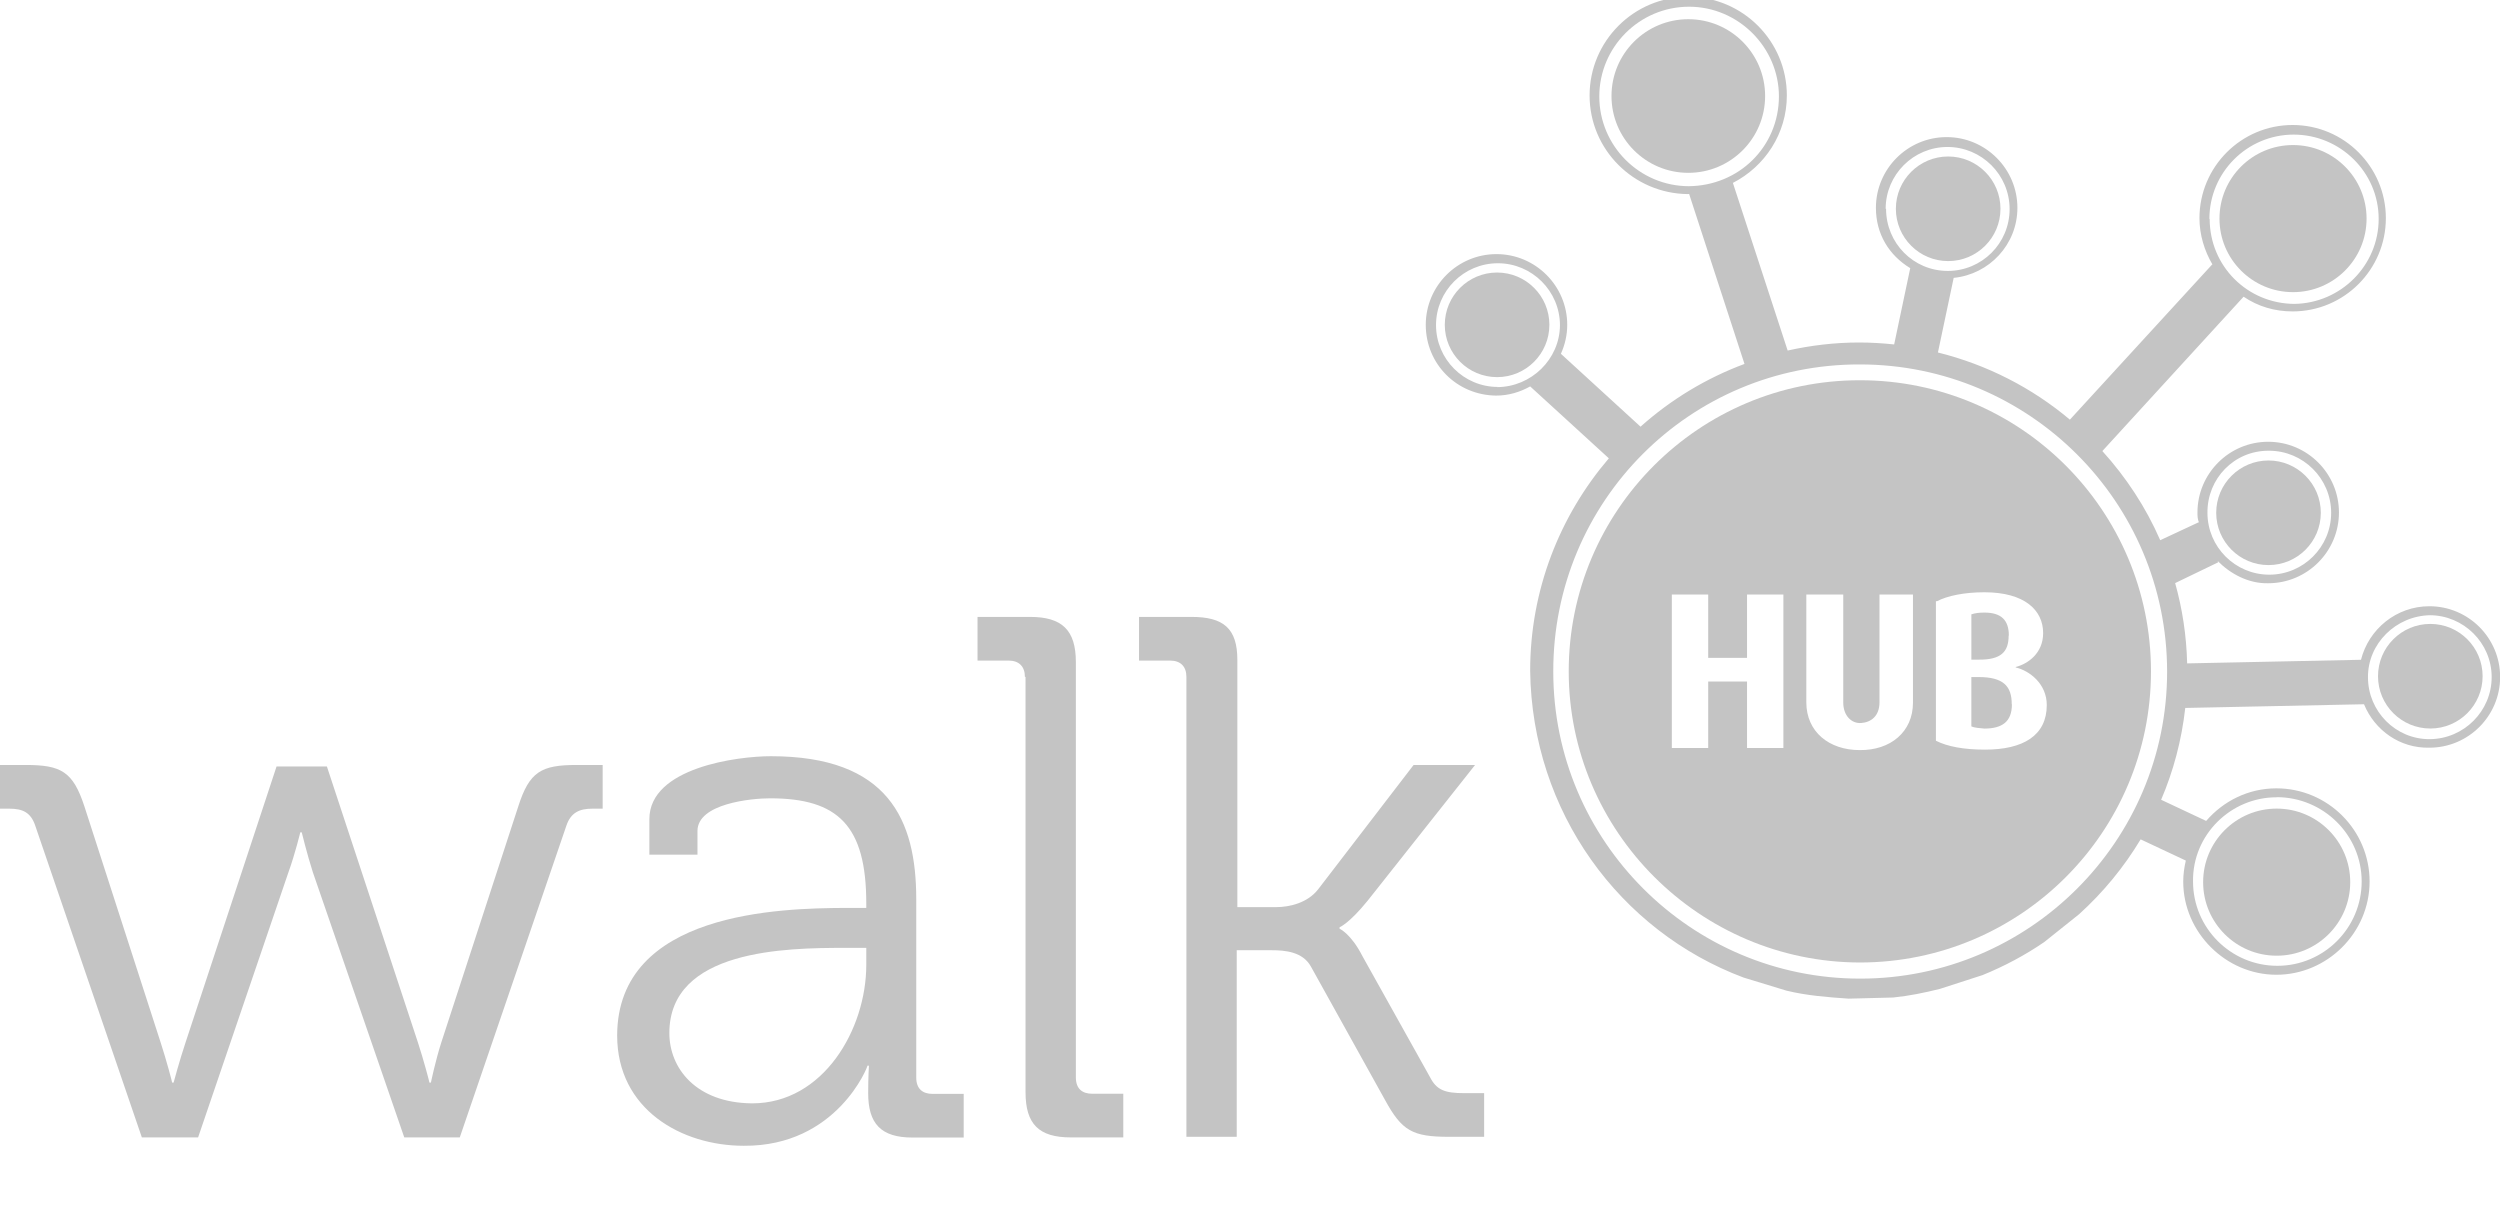
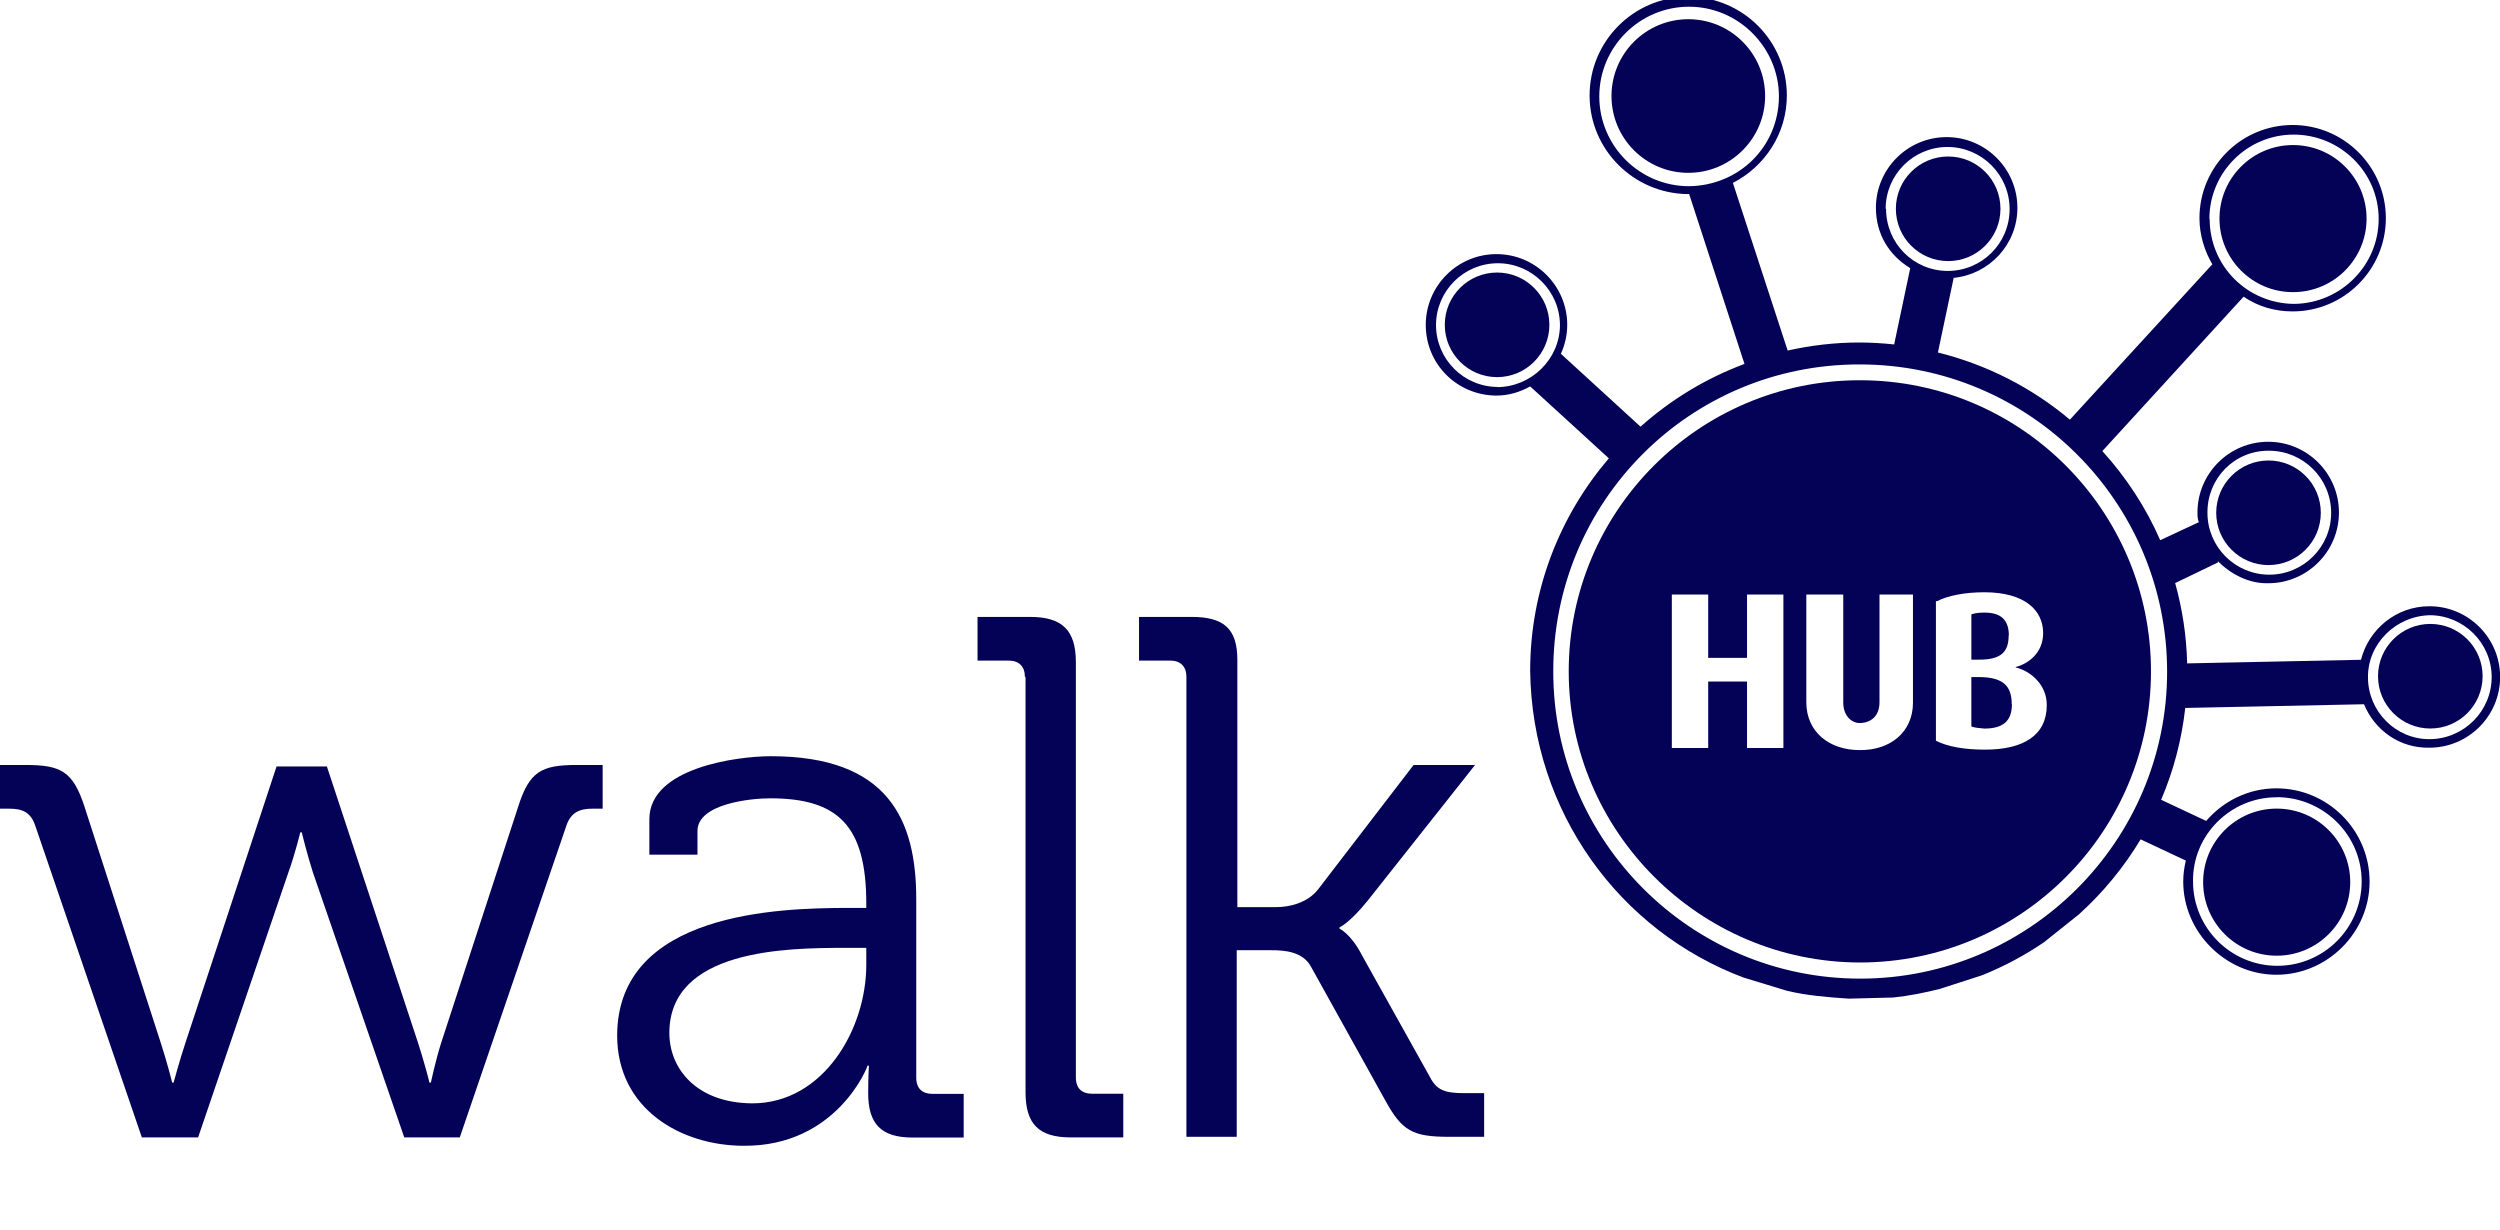
<svg xmlns="http://www.w3.org/2000/svg" viewBox="0 0 191.205 94.001" height="94.001" width="191.205" xml:space="preserve" version="1.1" id="svg2">
  <defs id="defs6">
    <clipPath id="clipPath16" clipPathUnits="userSpaceOnUse">
      <path id="path18" d="m 0,75.201 152.964,0 L 152.964,0 0,0 0,75.201 Z" />
    </clipPath>
  </defs>
  <g transform="matrix(1.25,0,0,-1.25,0,94.00125)" id="g10">
    <g id="g12">
      <g clip-path="url(#clipPath16)" id="g14">
        <g transform="translate(2.157,24.681)" id="g20">
-           <path id="path22" style="fill:#c4c4c4;fill-opacity:1;fill-rule:nonzero;stroke:none" d="m 0,0 c -0.273,0.814 -0.771,1.041 -1.587,1.041 l -0.588,0 0,2.674 1.584,0 c 2.176,0 2.9,-0.4 3.6,-2.539 l 4.666,-14.45 c 0.359,-1.1 0.7,-2.4 0.7,-2.446 l 0.09,0 c 0,0 0.365,1.359 0.728,2.446 l 5.571,16.897 3.08,0 5.573,-16.897 c 0.36,-1.1 0.7,-2.4 0.7,-2.446 l 0.091,0 c 0,0 0.271,1.313 0.633,2.446 l 4.712,14.45 c 0.68,2.13 1.403,2.539 3.578,2.539 l 1.586,0 0,-2.674 -0.633,0 C 33.313,1.041 32.771,0.814 32.497,0 l -6.522,-19.073 -3.397,0 -5.591,16.218 c -0.363,1.132 -0.682,2.448 -0.682,2.448 l -0.089,0 c 0,0 -0.316,-1.316 -0.726,-2.448 l -5.526,-16.218 -3.442,0 L 0,0 Z" />
+           <path id="path22" style="fill:#040257;fill-opacity:1;fill-rule:nonzero;stroke:none" d="m 0,0 c -0.273,0.814 -0.771,1.041 -1.587,1.041 l -0.588,0 0,2.674 1.584,0 c 2.176,0 2.9,-0.4 3.6,-2.539 l 4.666,-14.45 c 0.359,-1.1 0.7,-2.4 0.7,-2.446 l 0.09,0 c 0,0 0.365,1.359 0.728,2.446 l 5.571,16.897 3.08,0 5.573,-16.897 c 0.36,-1.1 0.7,-2.4 0.7,-2.446 l 0.091,0 c 0,0 0.271,1.313 0.633,2.446 l 4.712,14.45 c 0.68,2.13 1.403,2.539 3.578,2.539 l 1.586,0 0,-2.674 -0.633,0 C 33.313,1.041 32.771,0.814 32.497,0 l -6.522,-19.073 -3.397,0 -5.591,16.218 c -0.363,1.132 -0.682,2.448 -0.682,2.448 l -0.089,0 c 0,0 -0.316,-1.316 -0.726,-2.448 l -5.526,-16.218 -3.442,0 L 0,0 Z" />
        </g>
        <g transform="translate(46.027,7.692)" id="g24">
-           <path id="path26" style="fill:#c4c4c4;fill-opacity:1;fill-rule:nonzero;stroke:none" d="m 0,0 c 4.349,0 6.977,4.531 6.977,8.474 l 0,1.039 -1.314,0 C 2.084,9.513 -5.072,9.424 -5.072,4.303 -5.072,2.134 -3.427,0.034 -0.027,0 L 0,0 Z m 5.71,11.958 1.267,0 0,0.274 c 0,4.757 -1.722,6.432 -5.889,6.432 -1.134,0 -4.44,-0.317 -4.44,-2 l 0,-1.45 -2.943,0 0,2.174 c 0,3.17 5.436,3.852 7.429,3.852 7.202,0 8.9,-3.9 8.9,-8.745 l 0,-10.916 c 0,-0.7 0.4,-1 1,-1 l 1.903,0 0,-2.672 -3.127,0 c -1.948,0 -2.717,0.86 -2.717,2.718 0,0.996 0.046,1.679 0.046,1.679 l -0.091,0 c 0.045,0 -1.857,-4.939 -7.565,-4.9 -3.808,0 -7.749,2.221 -7.749,6.751 0.02,7.579 10.039,7.779 13.939,7.803 l 0.037,0 z" />
+           <path id="path26" style="fill:#040257;fill-opacity:1;fill-rule:nonzero;stroke:none" d="m 0,0 c 4.349,0 6.977,4.531 6.977,8.474 l 0,1.039 -1.314,0 C 2.084,9.513 -5.072,9.424 -5.072,4.303 -5.072,2.134 -3.427,0.034 -0.027,0 L 0,0 Z m 5.71,11.958 1.267,0 0,0.274 c 0,4.757 -1.722,6.432 -5.889,6.432 -1.134,0 -4.44,-0.317 -4.44,-2 l 0,-1.45 -2.943,0 0,2.174 c 0,3.17 5.436,3.852 7.429,3.852 7.202,0 8.9,-3.9 8.9,-8.745 l 0,-10.916 c 0,-0.7 0.4,-1 1,-1 l 1.903,0 0,-2.672 -3.127,0 c -1.948,0 -2.717,0.86 -2.717,2.718 0,0.996 0.046,1.679 0.046,1.679 l -0.091,0 c 0.045,0 -1.857,-4.939 -7.565,-4.9 -3.808,0 -7.749,2.221 -7.749,6.751 0.02,7.579 10.039,7.779 13.939,7.803 l 0.037,0 z" />
        </g>
        <g transform="translate(62.709,33.788)" id="g28">
-           <path id="path30" style="fill:#c4c4c4;fill-opacity:1;fill-rule:nonzero;stroke:none" d="m 0,0 c 0,0.634 -0.362,0.995 -0.996,0.995 l -1.902,0 0,2.672 3.216,0 c 1.948,0 2.8,-0.8 2.8,-2.762 l 0,-25.414 c 0,-0.7 0.4,-1 1,-0.999 l 1.902,0 0,-2.672 -3.216,0 c -1.95,0 -2.765,0.816 -2.765,2.764 L 0.039,0 0,0 Z" />
+           <path id="path30" style="fill:#040257;fill-opacity:1;fill-rule:nonzero;stroke:none" d="m 0,0 c 0,0.634 -0.362,0.995 -0.996,0.995 l -1.902,0 0,2.672 3.216,0 c 1.948,0 2.8,-0.8 2.8,-2.762 l 0,-25.414 c 0,-0.7 0.4,-1 1,-0.999 l 1.902,0 0,-2.672 -3.216,0 c -1.95,0 -2.765,0.816 -2.765,2.764 L 0.039,0 0,0 Z" />
        </g>
        <g transform="translate(72.591,33.788)" id="g32">
-           <path id="path34" style="fill:#c4c4c4;fill-opacity:1;fill-rule:nonzero;stroke:none" d="m 0,0 c 0,0.634 -0.36,0.995 -0.994,0.995 l -1.905,0 0,2.672 3.216,0 c 1.948,0 2.8,-0.7 2.8,-2.626 l 0,-15.132 2.358,0 c 0.859,0 1.947,0.271 2.582,1.087 l 5.844,7.612 3.761,0 -6.569,-8.3 c -1.134,-1.402 -1.722,-1.631 -1.722,-1.631 l 0,-0.089 c 0,0 0.7,-0.3 1.4,-1.678 l 4.123,-7.383 c 0.405,-0.8 0.9,-1 2.1,-0.999 l 1.223,0 0,-2.672 -2.13,0 c -2.267,0 -2.9,0.362 -3.941,2.266 l -4.529,8.153 c -0.5,0.907 -1.586,0.998 -2.4,0.998 l -2.138,0 0,-11.417 -3.079,0 L 0,0 Z" />
+           <path id="path34" style="fill:#040257;fill-opacity:1;fill-rule:nonzero;stroke:none" d="m 0,0 c 0,0.634 -0.36,0.995 -0.994,0.995 l -1.905,0 0,2.672 3.216,0 c 1.948,0 2.8,-0.7 2.8,-2.626 l 0,-15.132 2.358,0 c 0.859,0 1.947,0.271 2.582,1.087 l 5.844,7.612 3.761,0 -6.569,-8.3 c -1.134,-1.402 -1.722,-1.631 -1.722,-1.631 l 0,-0.089 c 0,0 0.7,-0.3 1.4,-1.678 l 4.123,-7.383 c 0.405,-0.8 0.9,-1 2.1,-0.999 l 1.223,0 0,-2.672 -2.13,0 c -2.267,0 -2.9,0.362 -3.941,2.266 l -4.529,8.153 c -0.5,0.907 -1.586,0.998 -2.4,0.998 l -2.138,0 0,-11.417 -3.079,0 L 0,0 Z" />
        </g>
        <g transform="translate(91.6,58.526)" id="g36">
-           <path id="path38" style="fill:#c4c4c4;fill-opacity:1;fill-rule:nonzero;stroke:none" d="m 0,0 c 1.767,0 3.2,-1.433 3.2,-3.2 0,-1.767 -1.433,-3.2 -3.2,-3.2 -1.767,0 -3.2,1.433 -3.2,3.2 0,1.767 1.433,3.2 3.2,3.2" />
+           <path id="path38" style="fill:#040257;fill-opacity:1;fill-rule:nonzero;stroke:none" d="m 0,0 c 1.767,0 3.2,-1.433 3.2,-3.2 0,-1.767 -1.433,-3.2 -3.2,-3.2 -1.767,0 -3.2,1.433 -3.2,3.2 0,1.767 1.433,3.2 3.2,3.2" />
        </g>
        <g transform="translate(139.3,25.726)" id="g40">
-           <path id="path42" style="fill:#c4c4c4;fill-opacity:1;fill-rule:nonzero;stroke:none" d="M 0,0 C 2.485,0 4.5,-2.015 4.5,-4.5 4.5,-6.985 2.485,-9 0,-9 c -2.485,0 -4.5,2.015 -4.5,4.5 0,2.485 2.015,4.5 4.5,4.5" />
+           <path id="path42" style="fill:#040257;fill-opacity:1;fill-rule:nonzero;stroke:none" d="M 0,0 C 2.485,0 4.5,-2.015 4.5,-4.5 4.5,-6.985 2.485,-9 0,-9 c -2.485,0 -4.5,2.015 -4.5,4.5 0,2.485 2.015,4.5 4.5,4.5" />
        </g>
        <g transform="translate(140.3,66.326)" id="g44">
-           <path id="path46" style="fill:#c4c4c4;fill-opacity:1;fill-rule:nonzero;stroke:none" d="M 0,0 C 2.485,0 4.5,-2.015 4.5,-4.5 4.5,-6.985 2.485,-9 0,-9 c -2.485,0 -4.5,2.015 -4.5,4.5 0,2.485 2.015,4.5 4.5,4.5" />
+           <path id="path46" style="fill:#040257;fill-opacity:1;fill-rule:nonzero;stroke:none" d="M 0,0 C 2.485,0 4.5,-2.015 4.5,-4.5 4.5,-6.985 2.485,-9 0,-9 c -2.485,0 -4.5,2.015 -4.5,4.5 0,2.485 2.015,4.5 4.5,4.5" />
        </g>
        <g transform="translate(103.3,74.026)" id="g48">
-           <path id="path50" style="fill:#c4c4c4;fill-opacity:1;fill-rule:nonzero;stroke:none" d="m 0,0 c 2.596,0 4.7,-2.104 4.7,-4.7 0,-2.596 -2.104,-4.7 -4.7,-4.7 -2.596,0 -4.7,2.104 -4.7,4.7 0,2.596 2.104,4.7 4.7,4.7" />
+           <path id="path50" style="fill:#040257;fill-opacity:1;fill-rule:nonzero;stroke:none" d="m 0,0 c 2.596,0 4.7,-2.104 4.7,-4.7 0,-2.596 -2.104,-4.7 -4.7,-4.7 -2.596,0 -4.7,2.104 -4.7,4.7 0,2.596 2.104,4.7 4.7,4.7" />
        </g>
        <g transform="translate(138.8,47.026)" id="g52">
-           <path id="path54" style="fill:#c4c4c4;fill-opacity:1;fill-rule:nonzero;stroke:none" d="m 0,0 c 1.767,0 3.2,-1.433 3.2,-3.2 0,-1.767 -1.433,-3.2 -3.2,-3.2 -1.767,0 -3.2,1.433 -3.2,3.2 0,1.767 1.433,3.2 3.2,3.2" />
+           <path id="path54" style="fill:#040257;fill-opacity:1;fill-rule:nonzero;stroke:none" d="m 0,0 c 1.767,0 3.2,-1.433 3.2,-3.2 0,-1.767 -1.433,-3.2 -3.2,-3.2 -1.767,0 -3.2,1.433 -3.2,3.2 0,1.767 1.433,3.2 3.2,3.2" />
        </g>
        <g transform="translate(148.7,37.026)" id="g56">
-           <path id="path58" style="fill:#c4c4c4;fill-opacity:1;fill-rule:nonzero;stroke:none" d="m 0,0 c 1.767,0 3.2,-1.433 3.2,-3.2 0,-1.767 -1.433,-3.2 -3.2,-3.2 -1.767,0 -3.2,1.433 -3.2,3.2 0,1.767 1.433,3.2 3.2,3.2" />
+           <path id="path58" style="fill:#040257;fill-opacity:1;fill-rule:nonzero;stroke:none" d="m 0,0 c 1.767,0 3.2,-1.433 3.2,-3.2 0,-1.767 -1.433,-3.2 -3.2,-3.2 -1.767,0 -3.2,1.433 -3.2,3.2 0,1.767 1.433,3.2 3.2,3.2" />
        </g>
        <g transform="translate(122.912,36.314)" id="g60">
-           <path id="path62" style="fill:#c4c4c4;fill-opacity:1;fill-rule:nonzero;stroke:none" d="m 0,0 c 0,0.955 -0.477,1.405 -1.487,1.405 -0.327,0 -0.56,-0.026 -0.806,-0.108 l 0,-2.771 0.438,0 C -0.464,-1.488 -0.012,-0.988 -0.012,0 L 0,0 Z" />
+           <path id="path62" style="fill:#040257;fill-opacity:1;fill-rule:nonzero;stroke:none" d="m 0,0 c 0,0.955 -0.477,1.405 -1.487,1.405 -0.327,0 -0.56,-0.026 -0.806,-0.108 l 0,-2.771 0.438,0 C -0.464,-1.488 -0.012,-0.988 -0.012,0 L 0,0 Z" />
        </g>
        <g transform="translate(119.2,65.626)" id="g64">
-           <path id="path66" style="fill:#c4c4c4;fill-opacity:1;fill-rule:nonzero;stroke:none" d="m 0,0 c 1.767,0 3.2,-1.433 3.2,-3.2 0,-1.767 -1.433,-3.2 -3.2,-3.2 -1.767,0 -3.2,1.433 -3.2,3.2 0,1.767 1.433,3.2 3.2,3.2" />
+           <path id="path66" style="fill:#040257;fill-opacity:1;fill-rule:nonzero;stroke:none" d="m 0,0 c 1.767,0 3.2,-1.433 3.2,-3.2 0,-1.767 -1.433,-3.2 -3.2,-3.2 -1.767,0 -3.2,1.433 -3.2,3.2 0,1.767 1.433,3.2 3.2,3.2" />
        </g>
        <g transform="translate(102.292,38.826)" id="g68">
-           <path id="path70" style="fill:#c4c4c4;fill-opacity:1;fill-rule:nonzero;stroke:none" d="m 0,0 2.225,0 0,-3.877 2.376,0 0,3.877 2.225,0 0,-9.392 -2.225,0 0,4.068 -2.376,0 0,-4.068 L 0,-9.392 0,0 Z m 8.263,0 2.225,0 0,-6.607 c 0,-0.8 0.5,-1.3 1.1,-1.256 0.6,0.044 1.118,0.424 1.118,1.27 l 0,6.593 2.048,0 0,-6.62 c 0,-1.789 -1.378,-2.922 -3.262,-2.9 -1.871,0 -3.263,1.12 -3.263,2.922 l 0,6.598 0.034,0 z m 7.962,-0.41 c 0.627,0.328 1.666,0.547 2.894,0.547 2.472,0 3.6,-1.1 3.6,-2.498 0,-1.229 -0.928,-1.884 -1.678,-2.074 l 0,-0.028 c 0.846,-0.2 1.9,-1 1.9,-2.3 0,-1.869 -1.446,-2.729 -3.78,-2.729 -1.297,0 -2.307,0.19 -3.003,0.545 l 0,8.537 0.067,0 z m -4.721,-22.106 c 9.838,0 17.813,7.976 17.813,17.813 0,9.837 -7.976,17.813 -17.813,17.813 C 1.667,13.11 -6.309,5.134 -6.309,-4.703 -6.308,-14.5 1.708,-22.5 11.508,-22.516 l -0.004,0 z" />
+           <path id="path70" style="fill:#040257;fill-opacity:1;fill-rule:nonzero;stroke:none" d="m 0,0 2.225,0 0,-3.877 2.376,0 0,3.877 2.225,0 0,-9.392 -2.225,0 0,4.068 -2.376,0 0,-4.068 L 0,-9.392 0,0 Z m 8.263,0 2.225,0 0,-6.607 c 0,-0.8 0.5,-1.3 1.1,-1.256 0.6,0.044 1.118,0.424 1.118,1.27 l 0,6.593 2.048,0 0,-6.62 c 0,-1.789 -1.378,-2.922 -3.262,-2.9 -1.871,0 -3.263,1.12 -3.263,2.922 l 0,6.598 0.034,0 z m 7.962,-0.41 c 0.627,0.328 1.666,0.547 2.894,0.547 2.472,0 3.6,-1.1 3.6,-2.498 0,-1.229 -0.928,-1.884 -1.678,-2.074 l 0,-0.028 c 0.846,-0.2 1.9,-1 1.9,-2.3 0,-1.869 -1.446,-2.729 -3.78,-2.729 -1.297,0 -2.307,0.19 -3.003,0.545 l 0,8.537 0.067,0 z m -4.721,-22.106 c 9.838,0 17.813,7.976 17.813,17.813 0,9.837 -7.976,17.813 -17.813,17.813 C 1.667,13.11 -6.309,5.134 -6.309,-4.703 -6.308,-14.5 1.708,-22.5 11.508,-22.516 l -0.004,0 z" />
        </g>
        <g transform="translate(123.09,32.11)" id="g72">
-           <path id="path74" style="fill:#c4c4c4;fill-opacity:1;fill-rule:nonzero;stroke:none" d="m 0,0 c 0,1.119 -0.52,1.665 -2.034,1.665 l -0.438,0 0,-3.017 c 0.219,-0.1 0.5,-0.1 0.8,-0.136 C -0.601,-1.484 0.01,-1.084 0.01,0 L 0,0 Z" />
+           <path id="path74" style="fill:#040257;fill-opacity:1;fill-rule:nonzero;stroke:none" d="m 0,0 c 0,1.119 -0.52,1.665 -2.034,1.665 l -0.438,0 0,-3.017 c 0.219,-0.1 0.5,-0.1 0.8,-0.136 C -0.601,-1.484 0.01,-1.084 0.01,0 L 0,0 Z" />
        </g>
        <g transform="translate(113.796,52.903)" id="g76">
-           <path id="path78" style="fill:#c4c4c4;fill-opacity:1;fill-rule:nonzero;stroke:none" d="m 0,0 c 10.355,0 18.8,-8.4 18.8,-18.8 0,-10.356 -8.424,-18.78 -18.779,-18.78 -10.355,0 -18.779,8.424 -18.779,18.78 C -18.779,-8.377 -10.396,0.023 0.004,0 L 0,0 Z m 1.579,9.521 c 0,2.087 1.697,3.784 3.784,3.784 2.086,0 3.8,-1.7 3.8,-3.8 0,-2.1 -1.699,-3.784 -3.785,-3.784 -2.102,0.002 -3.774,1.702 -3.774,3.8 l -0.025,0 z M -22.149,-1.377 c -2.086,0 -3.783,1.698 -3.783,3.785 0,2.085 1.697,3.783 3.783,3.783 2.087,0 3.8,-1.7 3.8,-3.8 -0.016,-2.068 -1.747,-3.768 -3.847,-3.78 l 0.047,0.012 z m 11.698,12.282 c -3.028,0 -5.491,2.464 -5.491,5.491 0,3.028 2.463,5.491 5.491,5.491 3.027,0 5.5,-2.5 5.5,-5.491 -0.01,-3.073 -2.445,-5.473 -5.545,-5.491 l 0.045,0 z M 21.387,8.904 c 0,2.844 2.313,5.158 5.157,5.158 2.846,0 5.2,-2.3 5.2,-5.158 0,-2.846 -2.314,-5.16 -5.16,-5.2 -2.883,0.019 -5.18,2.319 -5.18,5.2 l -0.017,0 z m 3.65,-14.184 c 2.087,0 3.8,-1.7 3.8,-3.8 0,-2.087 -1.698,-3.784 -3.785,-3.784 -2.086,0 -3.784,1.697 -3.784,3.784 -0.016,2.103 1.636,3.803 3.736,3.8 l 0.033,0 z m 9.821,-10.064 c 2.086,0 3.8,-1.7 3.8,-3.784 0,-2.085 -1.698,-3.783 -3.784,-3.8 -2.086,-0.017 -3.784,1.698 -3.784,3.783 -0.016,2.068 1.714,3.768 3.814,3.801 l -0.046,0 z m -9.354,-11.133 c 2.845,0 5.2,-2.3 5.2,-5.158 0,-2.846 -2.314,-5.16 -5.159,-5.16 -2.846,0 -5.159,2.314 -5.159,5.16 -0.041,2.858 2.318,5.158 5.118,5.15 l 0,0.008 z m -32.596,-11.045 2.604,-0.794 c 1.234,-0.3 2.5,-0.4 3.8,-0.489 l 2.724,0.069 c 0.979,0.099 1.929,0.294 2.861,0.528 l 2.613,0.845 c 1.333,0.542 2.599,1.217 3.772,2.02 l 2.134,1.706 c 1.47,1.331 2.738,2.87 3.764,4.578 l 2.765,-1.298 c -0.097,-0.416 -0.159,-0.843 -0.159,-1.286 0,-3.1 2.6,-5.7 5.7,-5.7 3.1,0 5.703,2.56 5.703,5.704 0,3.144 -2.559,5.702 -5.703,5.702 -1.724,0 -3.251,-0.783 -4.297,-1.994 l -2.755,1.295 c 0.753,1.757 1.255,3.645 1.476,5.618 l 10.938,0.226 c 0.655,-1.6 2.2,-2.7 4,-2.658 2.387,0 4.328,1.941 4.328,4.327 0,2.387 -1.941,4.328 -4.328,4.328 -2.022,0 -3.711,-1.399 -4.185,-3.276 l -10.637,-0.221 c -0.041,1.699 -0.294,3.344 -0.734,4.913 l 2.636,1.273 -0.043,0.088 c 0.79,-0.8 1.9,-1.4 3.1,-1.37 2.388,0 4.329,1.942 4.329,4.328 0,2.387 -1.941,4.328 -4.329,4.328 -2.386,0 -4.328,-1.941 -4.328,-4.328 0,-0.2 0,-0.4 0.1,-0.638 l -0.021,0.043 -2.358,-1.1 c -0.877,2.016 -2.086,3.848 -3.54,5.455 l 8.642,9.444 c 0.884,-0.6 1.9,-0.9 3,-0.9 3.146,0 5.704,2.558 5.704,5.704 0,3.145 -2.559,5.702 -5.704,5.702 -3.145,0 -5.701,-2.558 -5.701,-5.702 0,-1 0.3,-2 0.8,-2.841 l -0.018,0.014 -8.71,-9.5 c -2.306,1.942 -5.059,3.36 -8.074,4.11 l 0.964,4.565 c 2.183,0.219 3.899,2.046 3.899,4.285 0,2.386 -1.942,4.328 -4.329,4.328 -2.387,0 -4.328,-1.942 -4.328,-4.328 0,-1.6 0.8,-2.9 2.1,-3.69 L 2.099,1.223 C 1.392,1.298 0.675,1.342 -0.05,1.342 -1.551,1.342 -3.008,1.163 -4.417,0.85 l -3.351,10.257 c 1.95,1.001 3.301,3.011 3.301,5.351 0,3.328 -2.706,6.035 -6.034,6.035 -3.327,0 -6.035,-2.707 -6.035,-6.035 0,-3.328 2.708,-6 6,-6.035 0.03,0 0.06,0.008 0.09,0.008 l 3.387,-10.4 c -2.363,-0.881 -4.513,-2.189 -6.36,-3.84 l -4.873,4.46 c 0.244,0.541 0.388,1.139 0.388,1.771 0,2.386 -1.942,4.328 -4.329,4.328 -2.386,0 -4.327,-1.942 -4.327,-4.328 0,-2.4 1.9,-4.3 4.3,-4.329 0.762,0 1.467,0.214 2.089,0.562 l 4.813,-4.4 c -2.994,-3.504 -4.814,-8.042 -4.814,-13.003 0.111,-8.629 5.476,-15.929 13.076,-18.774 l 0.004,0 z" />
+           <path id="path78" style="fill:#040257;fill-opacity:1;fill-rule:nonzero;stroke:none" d="m 0,0 c 10.355,0 18.8,-8.4 18.8,-18.8 0,-10.356 -8.424,-18.78 -18.779,-18.78 -10.355,0 -18.779,8.424 -18.779,18.78 C -18.779,-8.377 -10.396,0.023 0.004,0 L 0,0 Z m 1.579,9.521 c 0,2.087 1.697,3.784 3.784,3.784 2.086,0 3.8,-1.7 3.8,-3.8 0,-2.1 -1.699,-3.784 -3.785,-3.784 -2.102,0.002 -3.774,1.702 -3.774,3.8 l -0.025,0 z M -22.149,-1.377 c -2.086,0 -3.783,1.698 -3.783,3.785 0,2.085 1.697,3.783 3.783,3.783 2.087,0 3.8,-1.7 3.8,-3.8 -0.016,-2.068 -1.747,-3.768 -3.847,-3.78 l 0.047,0.012 z m 11.698,12.282 c -3.028,0 -5.491,2.464 -5.491,5.491 0,3.028 2.463,5.491 5.491,5.491 3.027,0 5.5,-2.5 5.5,-5.491 -0.01,-3.073 -2.445,-5.473 -5.545,-5.491 l 0.045,0 z M 21.387,8.904 c 0,2.844 2.313,5.158 5.157,5.158 2.846,0 5.2,-2.3 5.2,-5.158 0,-2.846 -2.314,-5.16 -5.16,-5.2 -2.883,0.019 -5.18,2.319 -5.18,5.2 l -0.017,0 z m 3.65,-14.184 c 2.087,0 3.8,-1.7 3.8,-3.8 0,-2.087 -1.698,-3.784 -3.785,-3.784 -2.086,0 -3.784,1.697 -3.784,3.784 -0.016,2.103 1.636,3.803 3.736,3.8 l 0.033,0 z m 9.821,-10.064 c 2.086,0 3.8,-1.7 3.8,-3.784 0,-2.085 -1.698,-3.783 -3.784,-3.8 -2.086,-0.017 -3.784,1.698 -3.784,3.783 -0.016,2.068 1.714,3.768 3.814,3.801 l -0.046,0 z m -9.354,-11.133 c 2.845,0 5.2,-2.3 5.2,-5.158 0,-2.846 -2.314,-5.16 -5.159,-5.16 -2.846,0 -5.159,2.314 -5.159,5.16 -0.041,2.858 2.318,5.158 5.118,5.15 l 0,0.008 z m -32.596,-11.045 2.604,-0.794 c 1.234,-0.3 2.5,-0.4 3.8,-0.489 l 2.724,0.069 c 0.979,0.099 1.929,0.294 2.861,0.528 l 2.613,0.845 c 1.333,0.542 2.599,1.217 3.772,2.02 l 2.134,1.706 c 1.47,1.331 2.738,2.87 3.764,4.578 l 2.765,-1.298 c -0.097,-0.416 -0.159,-0.843 -0.159,-1.286 0,-3.1 2.6,-5.7 5.7,-5.7 3.1,0 5.703,2.56 5.703,5.704 0,3.144 -2.559,5.702 -5.703,5.702 -1.724,0 -3.251,-0.783 -4.297,-1.994 l -2.755,1.295 c 0.753,1.757 1.255,3.645 1.476,5.618 l 10.938,0.226 c 0.655,-1.6 2.2,-2.7 4,-2.658 2.387,0 4.328,1.941 4.328,4.327 0,2.387 -1.941,4.328 -4.328,4.328 -2.022,0 -3.711,-1.399 -4.185,-3.276 l -10.637,-0.221 c -0.041,1.699 -0.294,3.344 -0.734,4.913 l 2.636,1.273 -0.043,0.088 c 0.79,-0.8 1.9,-1.4 3.1,-1.37 2.388,0 4.329,1.942 4.329,4.328 0,2.387 -1.941,4.328 -4.329,4.328 -2.386,0 -4.328,-1.941 -4.328,-4.328 0,-0.2 0,-0.4 0.1,-0.638 l -0.021,0.043 -2.358,-1.1 c -0.877,2.016 -2.086,3.848 -3.54,5.455 l 8.642,9.444 c 0.884,-0.6 1.9,-0.9 3,-0.9 3.146,0 5.704,2.558 5.704,5.704 0,3.145 -2.559,5.702 -5.704,5.702 -3.145,0 -5.701,-2.558 -5.701,-5.702 0,-1 0.3,-2 0.8,-2.841 l -0.018,0.014 -8.71,-9.5 c -2.306,1.942 -5.059,3.36 -8.074,4.11 l 0.964,4.565 c 2.183,0.219 3.899,2.046 3.899,4.285 0,2.386 -1.942,4.328 -4.329,4.328 -2.387,0 -4.328,-1.942 -4.328,-4.328 0,-1.6 0.8,-2.9 2.1,-3.69 L 2.099,1.223 C 1.392,1.298 0.675,1.342 -0.05,1.342 -1.551,1.342 -3.008,1.163 -4.417,0.85 l -3.351,10.257 c 1.95,1.001 3.301,3.011 3.301,5.351 0,3.328 -2.706,6.035 -6.034,6.035 -3.327,0 -6.035,-2.707 -6.035,-6.035 0,-3.328 2.708,-6 6,-6.035 0.03,0 0.06,0.008 0.09,0.008 l 3.387,-10.4 c -2.363,-0.881 -4.513,-2.189 -6.36,-3.84 l -4.873,4.46 c 0.244,0.541 0.388,1.139 0.388,1.771 0,2.386 -1.942,4.328 -4.329,4.328 -2.386,0 -4.327,-1.942 -4.327,-4.328 0,-2.4 1.9,-4.3 4.3,-4.329 0.762,0 1.467,0.214 2.089,0.562 l 4.813,-4.4 c -2.994,-3.504 -4.814,-8.042 -4.814,-13.003 0.111,-8.629 5.476,-15.929 13.076,-18.774 l 0.004,0 z" />
        </g>
      </g>
    </g>
  </g>
</svg>
